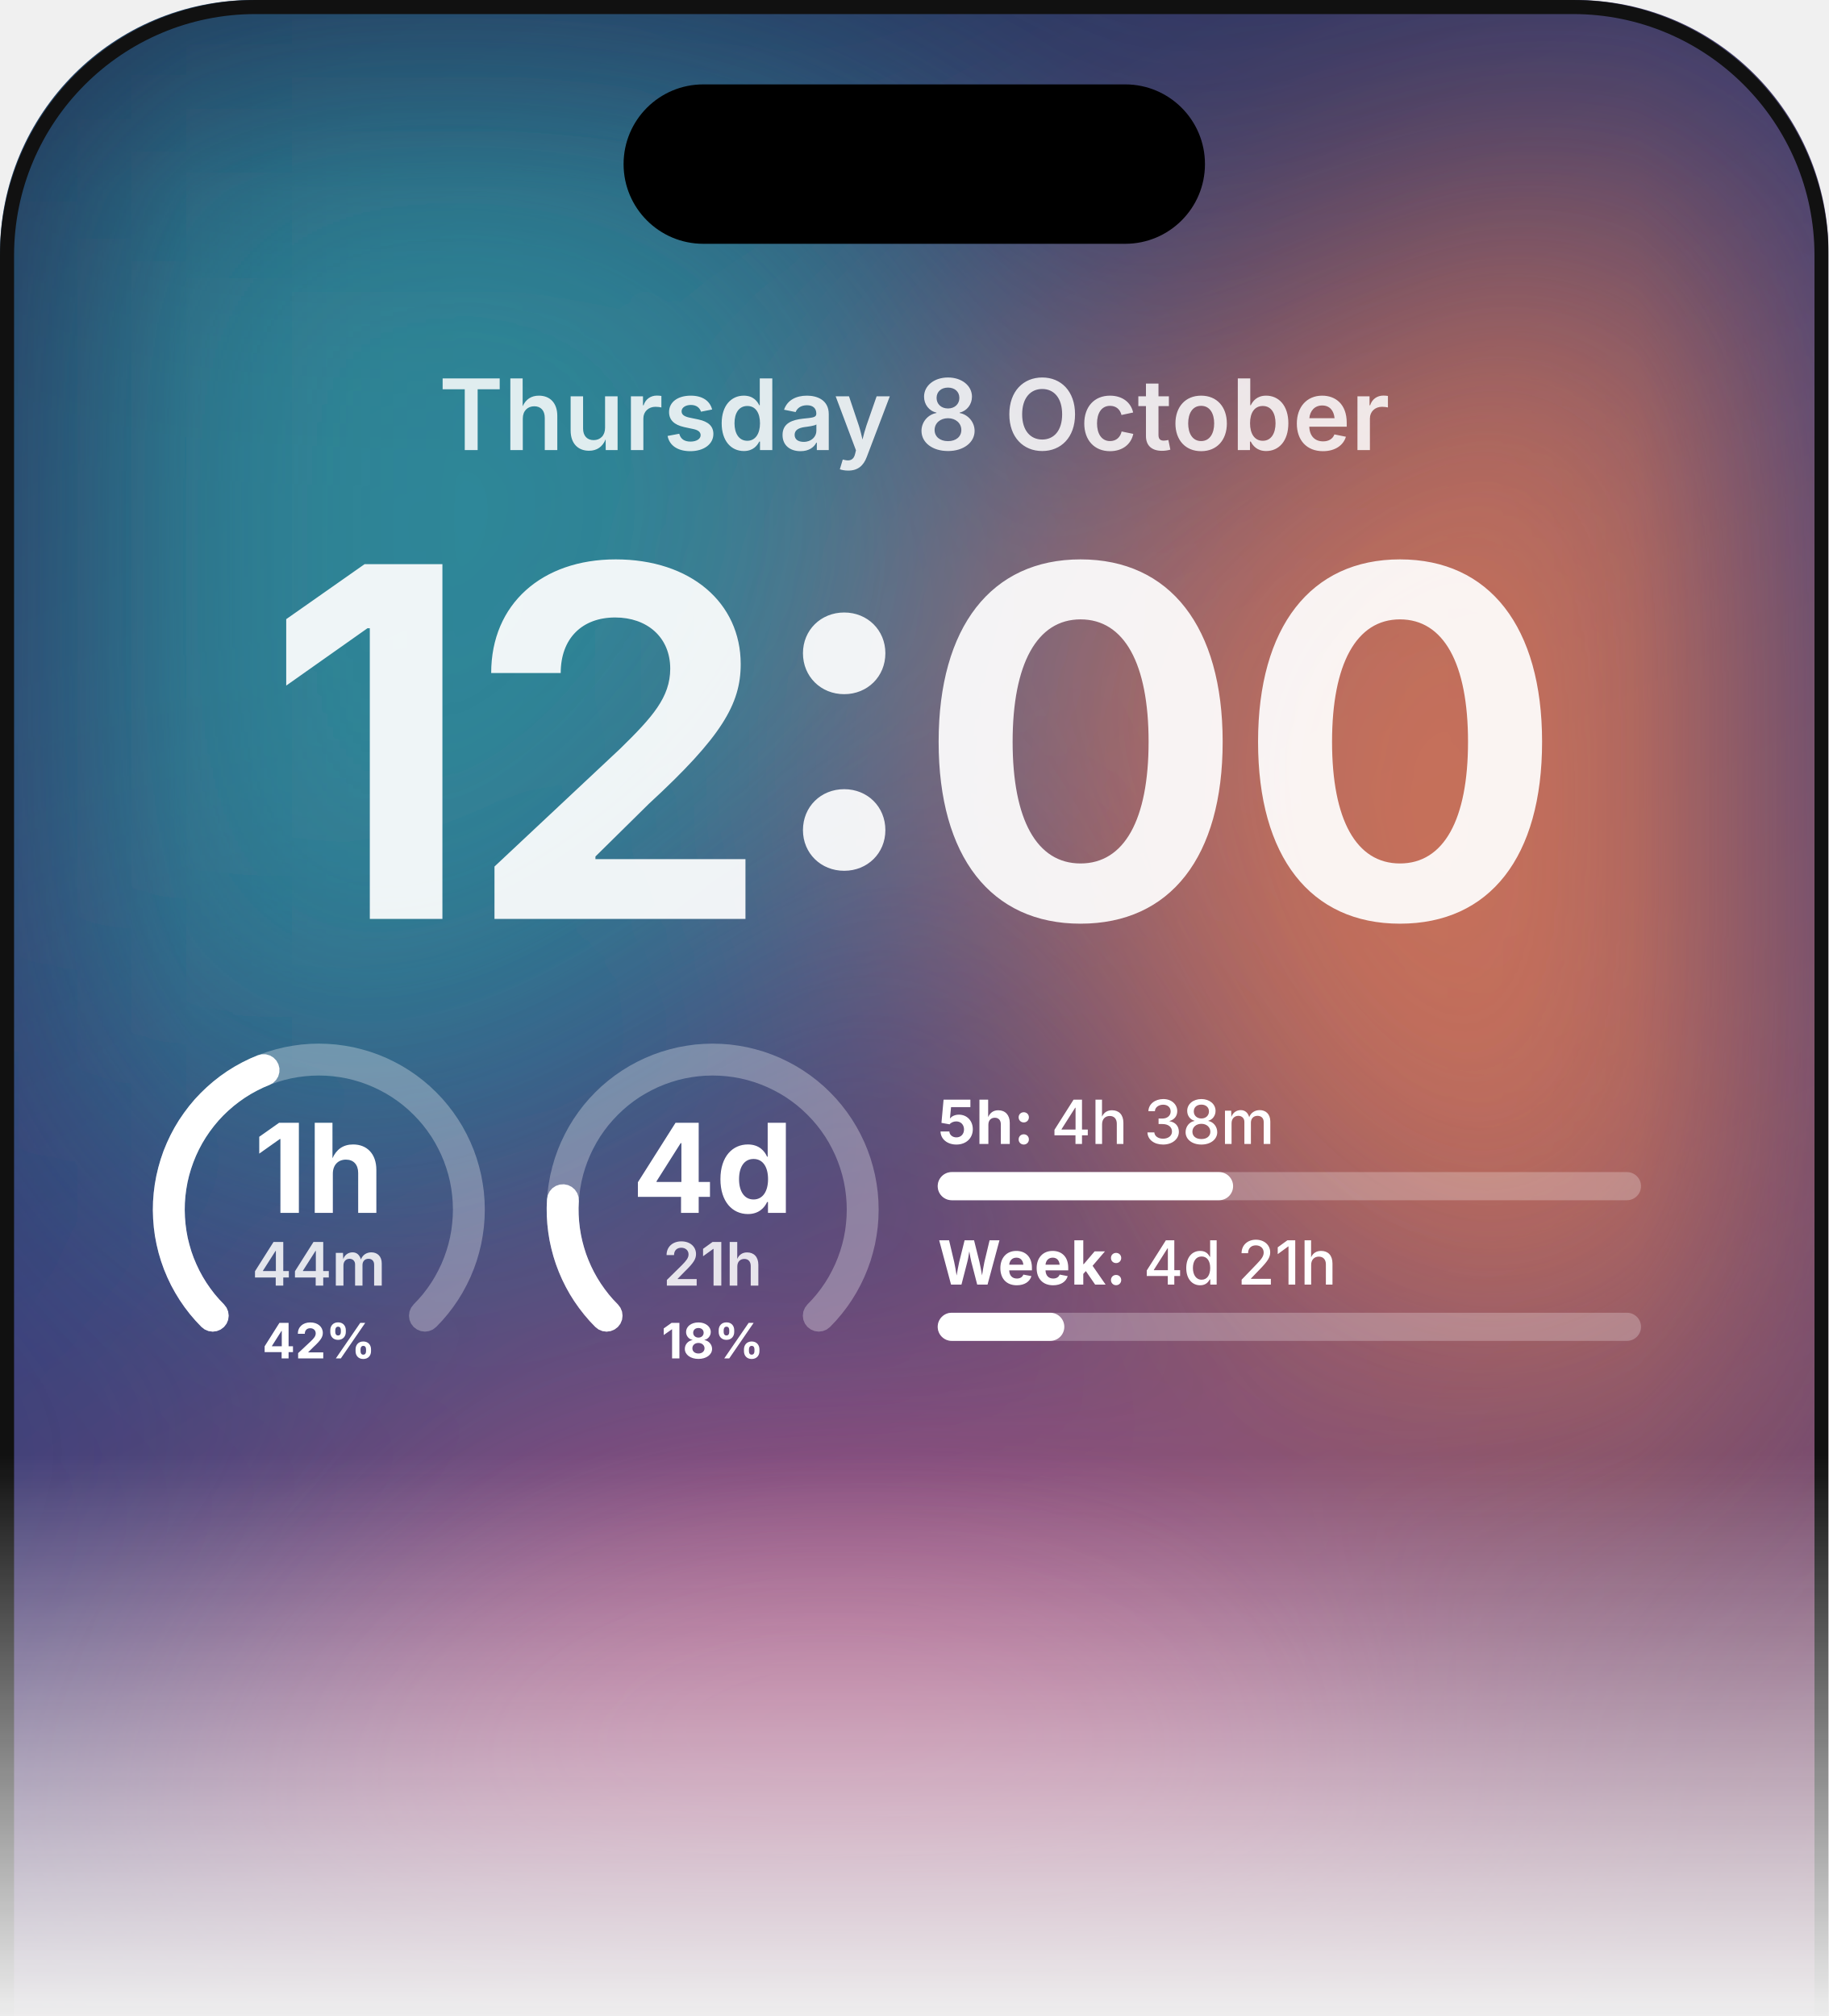
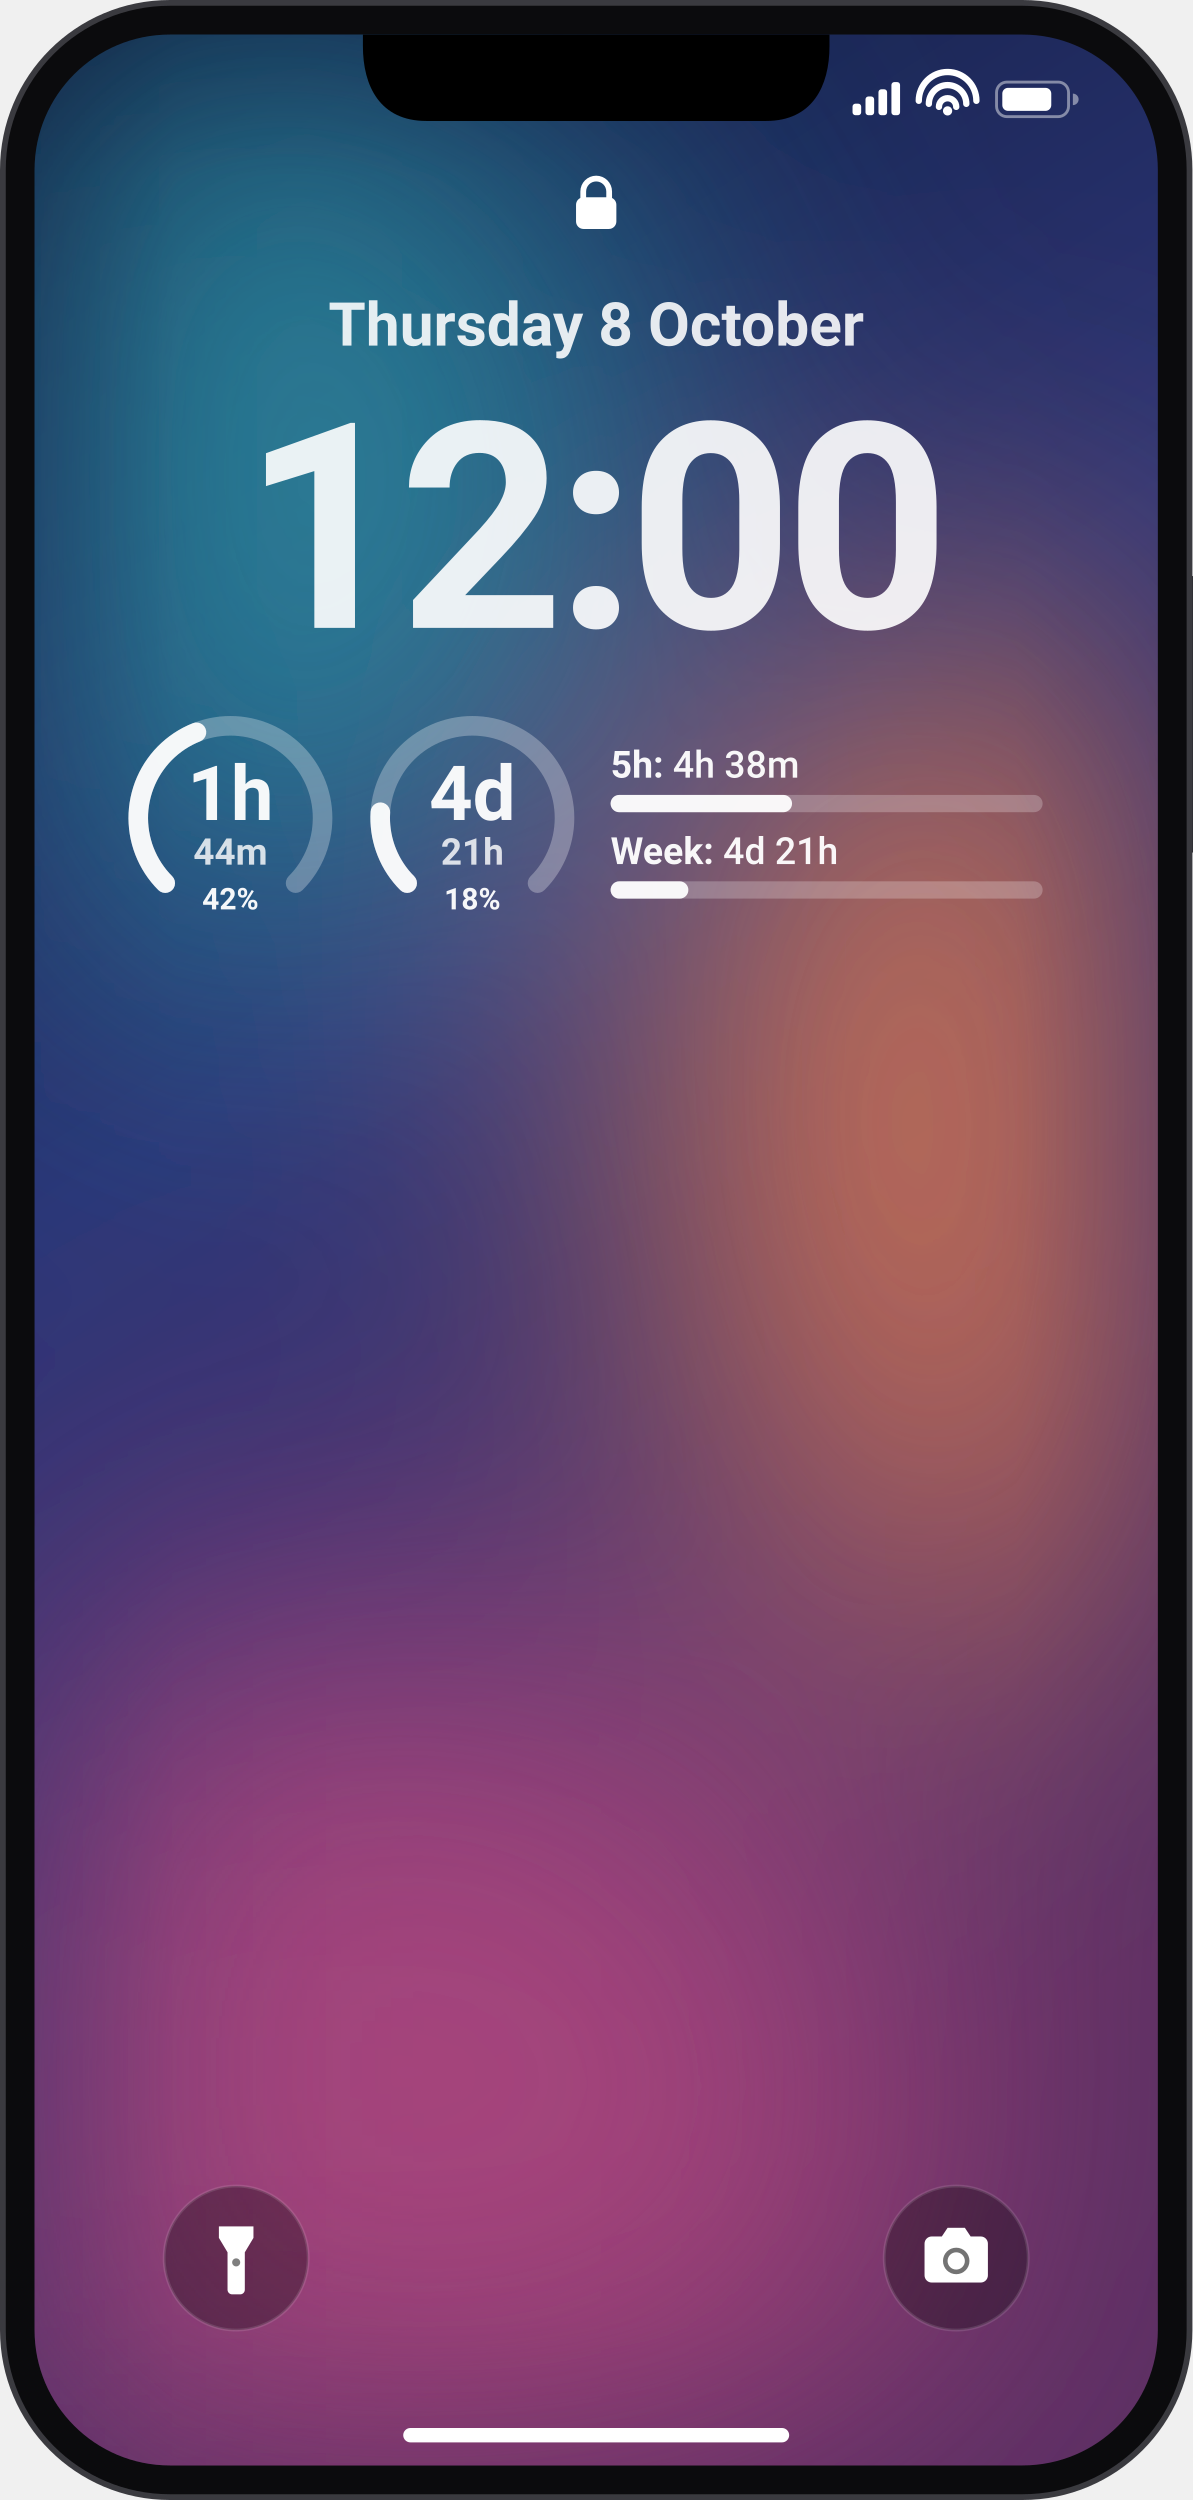
- <svg xmlns="http://www.w3.org/2000/svg" width="390" height="430" viewBox="0 0 390 430">
+ <svg xmlns="http://www.w3.org/2000/svg" width="414" height="868" viewBox="0 0 414 868">
  <defs>
    <clipPath id="screen">
-       <rect width="390" height="490" rx="54" />
+       <rect width="390" height="844" rx="47" />
    </clipPath>
-     <linearGradient id="fade" x1="0" y1="0" x2="0" y2="1">
-       <stop offset="0.72" stop-color="#fff" />
-       <stop offset="1" stop-color="#000" />
-     </linearGradient>
-     <mask id="fadeout">
-       <rect width="390" height="430" fill="url(#fade)" />
-     </mask>
  </defs>
-   <g mask="url(#fadeout)">
+   <rect x="-2" y="120" width="4" height="32" rx="1.5" fill="#2a2a2e" />
+   <rect x="-2" y="175" width="4" height="62" rx="1.5" fill="#2a2a2e" />
+   <rect x="-2" y="250" width="4" height="62" rx="1.5" fill="#2a2a2e" />
+   <rect x="412" y="200" width="4" height="96" rx="1.5" fill="#2a2a2e" />
+   <rect x="1" y="1" width="412" height="866" rx="58" fill="#0b0b0d" stroke="#3a3a3f" stroke-width="2" />
+   <g transform="translate(12,12)">
    <g clip-path="url(#screen)">
      <defs>
-         <linearGradient id="lock-base" x1="0" y1="0" x2="0.4" y2="1">
-           <stop offset="0" stop-color="#1d2b4f" />
-           <stop offset="0.5" stop-color="#3b3f7a" />
-           <stop offset="1" stop-color="#7a4a6e" />
+         <linearGradient id="lock-base" x1="0" y1="0" x2="0.3" y2="1">
+           <stop offset="0" stop-color="#0f1c3d" />
+           <stop offset="0.45" stop-color="#2c3577" />
+           <stop offset="1" stop-color="#5b2f63" />
        </linearGradient>
        <filter id="lock-blur" x="-50%" y="-50%" width="200%" height="200%">
-           <feGaussianBlur stdDeviation="43.333" />
+           <feGaussianBlur stdDeviation="65" />
        </filter>
      </defs>
-       <rect width="390" height="490" fill="url(#lock-base)" />
-       <g filter="url(#lock-blur)" opacity="0.9">
-         <circle cx="58.5" cy="98" r="148.2" fill="#2f8f9d" />
-         <circle cx="351" cy="171.5" r="132.6" fill="#d97757" />
-         <circle cx="175.5" cy="465.5" r="156" fill="#c25b8a" />
+       <rect width="390" height="844" fill="url(#lock-base)" />
+       <g filter="url(#lock-blur)" opacity="0.85">
+         <ellipse cx="39" cy="151.92" rx="175.5" ry="168.8" fill="#2a8fa3" />
+         <ellipse cx="370.5" cy="379.8" rx="156" ry="185.68" fill="#e07a4f" />
+         <ellipse cx="117" cy="717.4" rx="195" ry="168.8" fill="#b4477f" />
      </g>
-       <text x="195" y="96" text-anchor="middle" font-family="ui-rounded, 'SF Pro Rounded', 'SF Pro Display', system-ui, sans-serif" font-size="21" font-weight="600" fill="#fff" fill-opacity="0.85">Thursday 8 October</text>
-       <text x="195" y="196" text-anchor="middle" font-family="ui-rounded, 'SF Pro Rounded', 'SF Pro Display', system-ui, sans-serif" font-size="104" font-weight="700" fill="#fff" fill-opacity="0.92" letter-spacing="-2">12:00</text>
-       <g transform="translate(32,222)">
-         <clipPath id="clip0">
-           <circle cx="36" cy="36" r="36" />
-         </clipPath>
-         <g clip-path="url(#clip0)">
-           <path d="M10.97 61.03L9.69 59.69L8.49 58.28L7.36 56.81L6.31 55.28L5.34 53.7L4.46 52.07L3.66 50.4L2.95 48.69L2.33 46.94L1.81 45.16L1.37 43.36L1.04 41.54L0.79 39.7L0.65 37.85L0.6 36L0.65 34.15L0.79 32.3L1.04 30.46L1.37 28.64L1.81 26.84L2.33 25.06L2.95 23.31L3.66 21.6L4.46 19.93L5.34 18.3L6.31 16.72L7.36 15.19L8.49 13.72L9.69 12.31L10.97 10.97L12.31 9.69L13.72 8.49L15.19 7.36L16.72 6.31L18.3 5.34L19.93 4.46L21.6 3.66L23.31 2.95L25.06 2.33L26.84 1.81L28.64 1.37L30.46 1.04L32.3 0.79L34.15 0.65L36 0.6L37.85 0.65L39.7 0.79L41.54 1.04L43.36 1.37L45.16 1.81L46.94 2.33L48.69 2.95L50.4 3.66L52.07 4.46L53.7 5.34L55.28 6.31L56.81 7.36L58.28 8.49L59.69 9.69L61.03 10.97L62.31 12.31L63.51 13.72L64.64 15.19L65.69 16.72L66.66 18.3L67.54 19.93L68.34 21.6L69.05 23.31L69.67 25.06L70.19 26.84L70.63 28.64L70.96 30.46L71.21 32.3L71.35 34.15L71.4 36L71.35 37.85L71.21 39.7L70.96 41.54L70.63 43.36L70.19 45.16L69.67 46.94L69.05 48.69L68.34 50.4L67.54 52.07L66.66 53.7L65.69 55.28L64.64 56.81L63.51 58.28L62.31 59.69L61.03 61.03L60.33 61.57L59.51 61.91L58.63 62.03L57.75 61.91L56.93 61.57L56.22 61.03L55.68 60.33L55.34 59.51L55.23 58.63L55.34 57.75L55.68 56.93L56.22 56.22L57.25 55.14L58.23 54L59.14 52.81L59.99 51.58L60.77 50.3L61.48 48.98L62.13 47.63L62.7 46.25L63.2 44.84L63.63 43.4L63.98 41.95L64.25 40.47L64.44 38.99L64.56 37.5L64.6 36L64.56 34.5L64.44 33.01L64.25 31.53L63.98 30.05L63.63 28.6L63.2 27.16L62.7 25.75L62.13 24.37L61.48 23.02L60.77 21.7L59.99 20.42L59.14 19.19L58.23 18L57.25 16.86L56.22 15.78L55.14 14.75L54 13.77L52.81 12.86L51.58 12.01L50.3 11.23L48.98 10.52L47.63 9.87L46.25 9.3L44.84 8.8L43.4 8.37L41.95 8.02L40.47 7.75L38.99 7.56L37.5 7.44L36 7.4L34.5 7.44L33.01 7.56L31.53 7.75L30.05 8.02L28.6 8.37L27.16 8.8L25.75 9.3L24.37 9.87L23.02 10.52L21.7 11.23L20.42 12.01L19.19 12.86L18 13.77L16.86 14.75L15.78 15.78L14.75 16.86L13.77 18L12.86 19.19L12.01 20.42L11.23 21.7L10.52 23.02L9.87 24.37L9.3 25.75L8.8 27.16L8.37 28.6L8.02 30.05L7.75 31.53L7.56 33.01L7.44 34.5L7.4 36L7.44 37.5L7.56 38.99L7.75 40.47L8.02 41.95L8.37 43.4L8.8 44.84L9.3 46.25L9.87 47.63L10.52 48.98L11.23 50.3L12.01 51.58L12.86 52.81L13.77 54L14.75 55.14L15.78 56.22L16.32 56.93L16.66 57.75L16.77 58.63L16.66 59.51L16.32 60.33L15.78 61.03L15.07 61.57L14.25 61.91L13.37 62.03L12.49 61.91L11.67 61.57L10.97 61.03Z" fill="#fff" fill-opacity="0.3" />
-           <path d="M10.97 61.03L9.7 59.69L8.5 58.29L7.38 56.83L6.33 55.31L5.37 53.74L4.48 52.12L3.69 50.46L2.98 48.76L2.36 47.02L1.83 45.26L1.4 43.47L1.05 41.65L0.81 39.83L0.66 37.99L0.6 36.15L0.64 34.3L0.78 32.46L1.01 30.64L1.34 28.82L1.76 27.03L2.27 25.26L2.87 23.51L3.57 21.81L4.35 20.14L5.22 18.51L6.17 16.93L7.21 15.41L8.32 13.93L9.5 12.52L10.76 11.18L12.09 9.9L13.48 8.69L14.93 7.55L16.44 6.49L18.01 5.51L19.62 4.62L21.27 3.81L22.97 3.09L23.83 2.87L24.72 2.88L25.57 3.13L26.33 3.58L26.95 4.22L27.38 5L27.6 5.86L27.58 6.74L27.34 7.6L26.88 8.36L26.25 8.98L25.47 9.41L24.1 9.99L22.76 10.65L21.46 11.37L20.2 12.16L18.98 13.02L17.81 13.93L16.68 14.91L15.61 15.94L14.59 17.03L13.64 18.17L12.74 19.36L11.9 20.6L11.13 21.87L10.43 23.18L9.8 24.53L9.24 25.91L8.75 27.32L8.33 28.75L7.99 30.2L7.73 31.67L7.54 33.14L7.43 34.63L7.4 36.12L7.45 37.61L7.57 39.09L7.77 40.57L8.04 42.03L8.4 43.48L8.82 44.91L9.32 46.31L9.9 47.68L10.54 49.03L11.25 50.33L12.03 51.6L12.88 52.83L13.78 54.01L14.75 55.14L15.78 56.22L16.32 56.93L16.66 57.75L16.77 58.63L16.66 59.51L16.32 60.33L15.78 61.03L15.07 61.57L14.25 61.91L13.37 62.03L12.49 61.91L11.67 61.57L10.97 61.03Z" fill="#fff" fill-opacity="1" />
-           <text x="36" y="36.7" text-anchor="middle" font-family="ui-rounded, 'SF Pro Rounded', 'SF Pro Display', system-ui, sans-serif" font-weight="700" font-size="26.4" fill="#fff" fill-opacity="1">1h</text>
-           <text x="36" y="52.21" text-anchor="middle" font-family="ui-rounded, 'SF Pro Rounded', 'SF Pro Display', system-ui, sans-serif" font-weight="600" font-size="12.8" fill="#fff" fill-opacity="0.85">44m</text>
-           <text x="36" y="67.74" text-anchor="middle" font-family="ui-rounded, 'SF Pro Rounded', 'SF Pro Display', system-ui, sans-serif" font-weight="700" font-size="10.4" fill="#fff" fill-opacity="1">42%</text>
+       <path d="M114 0 h162 v4 a8 8 0 0 1 -0 0 c0 14 -6 26 -22 26 h-118 c-16 0 -22 -12 -22 -26 z" fill="#000" />
+       <rect x="284" y="24" width="3" height="4" rx="1" fill="#fff" />
+       <rect x="288.5" y="21.5" width="3" height="6.5" rx="1" fill="#fff" />
+       <rect x="293" y="19" width="3" height="9" rx="1" fill="#fff" />
+       <rect x="297.5" y="16.5" width="3" height="11.5" rx="1" fill="#fff" />
+       <path d="M307 23 A10 10 0 0 1 327 23" fill="none" stroke="#fff" stroke-width="2.2" stroke-linecap="round" opacity="1" />
+       <path d="M310.5 24.05 A6.5 6.5 0 0 1 323.5 24.05" fill="none" stroke="#fff" stroke-width="2.2" stroke-linecap="round" opacity="1" />
+       <path d="M314 25.1 A3 3 0 0 1 320 25.1" fill="none" stroke="#fff" stroke-width="2.2" stroke-linecap="round" opacity="1" />
+       <circle cx="317" cy="26.5" r="1.6" fill="#fff" />
+       <rect x="334" y="16.5" width="25" height="12" rx="3.6" fill="none" stroke="#fff" stroke-opacity="0.45" stroke-width="1" />
+       <rect x="336" y="18.5" width="17" height="8" rx="2" fill="#fff" />
+       <path d="M360.5 20.5 a2 2 0 0 1 0 4" fill="#fff" fill-opacity="0.45" />
+       <path d="M190.5 57 v-2.5 a4.5 4.5 0 0 1 9 0 v2.5" fill="none" stroke="#fff" stroke-width="2" />
+       <rect x="188" y="56.5" width="14" height="11" rx="2.6" fill="#fff" />
+       <text x="195" y="108" text-anchor="middle" font-family="ui-rounded, 'SF Pro Rounded', -apple-system, BlinkMacSystemFont, 'Segoe UI', Roboto, sans-serif" font-size="21" font-weight="600" fill="#fff" fill-opacity="0.88">Thursday 8 October</text>
+       <text x="195" y="206" text-anchor="middle" font-family="-apple-system, BlinkMacSystemFont, 'SF Pro Display', 'Segoe UI', Roboto, sans-serif" font-size="100" font-weight="600" fill="#fff" fill-opacity="0.9" letter-spacing="-3">12:00</text>
+       <g opacity="0.95">
+         <g transform="translate(32,236)">
+           <clipPath id="clip0">
+             <circle cx="36" cy="36" r="36" />
+           </clipPath>
+           <g clip-path="url(#clip0)">
+             <path d="M10.97 61.03L9.69 59.69L8.49 58.28L7.36 56.81L6.31 55.28L5.34 53.7L4.46 52.07L3.66 50.4L2.95 48.69L2.33 46.94L1.81 45.16L1.37 43.36L1.04 41.54L0.79 39.7L0.65 37.85L0.6 36L0.65 34.15L0.79 32.3L1.04 30.46L1.37 28.64L1.81 26.84L2.33 25.06L2.95 23.31L3.66 21.6L4.46 19.93L5.34 18.3L6.31 16.72L7.36 15.19L8.49 13.72L9.69 12.31L10.97 10.97L12.31 9.69L13.72 8.49L15.19 7.36L16.72 6.31L18.3 5.34L19.93 4.46L21.6 3.66L23.31 2.95L25.06 2.33L26.84 1.81L28.64 1.37L30.46 1.04L32.3 0.79L34.15 0.65L36 0.6L37.85 0.65L39.7 0.79L41.54 1.04L43.36 1.37L45.16 1.81L46.94 2.33L48.69 2.95L50.4 3.66L52.07 4.46L53.7 5.34L55.28 6.31L56.81 7.36L58.28 8.49L59.69 9.69L61.03 10.97L62.31 12.31L63.51 13.72L64.64 15.19L65.69 16.72L66.66 18.3L67.54 19.93L68.34 21.6L69.05 23.31L69.67 25.06L70.19 26.84L70.63 28.64L70.96 30.46L71.21 32.3L71.35 34.15L71.4 36L71.35 37.85L71.21 39.7L70.96 41.54L70.63 43.36L70.19 45.16L69.67 46.94L69.05 48.69L68.34 50.4L67.54 52.07L66.66 53.7L65.69 55.28L64.64 56.81L63.51 58.28L62.31 59.69L61.03 61.03L60.33 61.57L59.51 61.91L58.63 62.03L57.75 61.91L56.93 61.57L56.22 61.03L55.68 60.33L55.34 59.51L55.23 58.63L55.34 57.75L55.68 56.93L56.22 56.22L57.25 55.14L58.23 54L59.14 52.81L59.99 51.58L60.77 50.3L61.48 48.98L62.13 47.63L62.7 46.25L63.2 44.84L63.63 43.4L63.98 41.95L64.25 40.47L64.44 38.99L64.56 37.5L64.6 36L64.56 34.5L64.44 33.01L64.25 31.53L63.98 30.05L63.63 28.6L63.2 27.16L62.7 25.75L62.13 24.37L61.48 23.02L60.77 21.7L59.99 20.42L59.14 19.19L58.23 18L57.25 16.86L56.22 15.78L55.14 14.75L54 13.77L52.81 12.86L51.58 12.01L50.3 11.23L48.98 10.52L47.63 9.87L46.25 9.3L44.84 8.8L43.4 8.37L41.95 8.02L40.47 7.75L38.99 7.56L37.5 7.44L36 7.4L34.5 7.44L33.01 7.56L31.53 7.75L30.05 8.02L28.6 8.37L27.16 8.8L25.75 9.3L24.37 9.87L23.02 10.52L21.7 11.23L20.42 12.01L19.19 12.86L18 13.77L16.86 14.75L15.78 15.78L14.75 16.86L13.77 18L12.86 19.19L12.01 20.42L11.23 21.7L10.52 23.02L9.87 24.37L9.3 25.75L8.8 27.16L8.37 28.6L8.02 30.05L7.75 31.53L7.56 33.01L7.44 34.5L7.4 36L7.44 37.5L7.56 38.99L7.75 40.47L8.02 41.95L8.37 43.4L8.8 44.84L9.3 46.25L9.87 47.63L10.52 48.98L11.23 50.3L12.01 51.58L12.86 52.81L13.77 54L14.75 55.14L15.78 56.22L16.32 56.93L16.66 57.75L16.77 58.63L16.66 59.51L16.32 60.33L15.78 61.03L15.07 61.57L14.25 61.91L13.37 62.03L12.49 61.91L11.67 61.57L10.97 61.03Z" fill="#fff" fill-opacity="0.3" />
+             <path d="M10.97 61.03L9.7 59.69L8.5 58.29L7.38 56.83L6.33 55.31L5.37 53.74L4.48 52.12L3.69 50.46L2.98 48.76L2.36 47.02L1.83 45.26L1.4 43.47L1.05 41.65L0.81 39.83L0.66 37.99L0.6 36.15L0.64 34.3L0.78 32.46L1.01 30.64L1.34 28.82L1.76 27.03L2.27 25.26L2.87 23.51L3.57 21.81L4.35 20.14L5.22 18.51L6.17 16.93L7.21 15.41L8.32 13.93L9.5 12.52L10.76 11.18L12.09 9.9L13.48 8.69L14.93 7.55L16.44 6.49L18.01 5.51L19.62 4.62L21.27 3.81L22.97 3.09L23.83 2.87L24.72 2.88L25.57 3.13L26.33 3.58L26.95 4.22L27.38 5L27.6 5.86L27.58 6.74L27.34 7.6L26.88 8.36L26.25 8.98L25.47 9.41L24.1 9.99L22.76 10.65L21.46 11.37L20.2 12.16L18.98 13.02L17.81 13.93L16.68 14.91L15.61 15.94L14.59 17.03L13.64 18.17L12.74 19.36L11.9 20.6L11.13 21.87L10.43 23.18L9.8 24.53L9.24 25.91L8.75 27.32L8.33 28.75L7.99 30.2L7.73 31.67L7.54 33.14L7.43 34.63L7.4 36.12L7.45 37.61L7.57 39.09L7.77 40.57L8.04 42.03L8.4 43.48L8.82 44.91L9.32 46.31L9.9 47.68L10.54 49.03L11.25 50.33L12.03 51.6L12.88 52.83L13.78 54.01L14.75 55.14L15.78 56.22L16.32 56.93L16.66 57.75L16.77 58.63L16.66 59.51L16.32 60.33L15.78 61.03L15.07 61.57L14.25 61.91L13.37 62.03L12.49 61.91L11.67 61.57L10.97 61.03Z" fill="#fff" fill-opacity="1" />
+             <text x="36" y="36.7" text-anchor="middle" font-family="ui-rounded, 'SF Pro Rounded', -apple-system, BlinkMacSystemFont, 'Segoe UI', Roboto, sans-serif" font-weight="700" font-size="26.4" fill="#fff" fill-opacity="1">1h</text>
+             <text x="36" y="52.21" text-anchor="middle" font-family="ui-rounded, 'SF Pro Rounded', -apple-system, BlinkMacSystemFont, 'Segoe UI', Roboto, sans-serif" font-weight="600" font-size="12.8" fill="#fff" fill-opacity="0.85">44m</text>
+             <text x="36" y="67.74" text-anchor="middle" font-family="ui-rounded, 'SF Pro Rounded', -apple-system, BlinkMacSystemFont, 'Segoe UI', Roboto, sans-serif" font-weight="700" font-size="10.4" fill="#fff" fill-opacity="1">42%</text>
+           </g>
+         </g>
+         <g transform="translate(116,236)">
+           <clipPath id="clip1">
+             <circle cx="36" cy="36" r="36" />
+           </clipPath>
+           <g clip-path="url(#clip1)">
+             <path d="M10.97 61.03L9.69 59.69L8.49 58.28L7.36 56.81L6.31 55.28L5.34 53.7L4.46 52.07L3.66 50.4L2.95 48.69L2.33 46.94L1.81 45.16L1.37 43.36L1.04 41.54L0.79 39.7L0.65 37.85L0.6 36L0.65 34.15L0.79 32.3L1.04 30.46L1.37 28.64L1.81 26.84L2.33 25.06L2.95 23.31L3.66 21.6L4.46 19.93L5.34 18.3L6.31 16.72L7.36 15.19L8.49 13.72L9.69 12.31L10.97 10.97L12.31 9.69L13.72 8.49L15.19 7.36L16.72 6.31L18.3 5.34L19.93 4.46L21.6 3.66L23.31 2.95L25.06 2.33L26.84 1.81L28.64 1.37L30.46 1.04L32.3 0.79L34.15 0.65L36 0.6L37.85 0.65L39.7 0.79L41.54 1.04L43.36 1.37L45.16 1.81L46.94 2.33L48.69 2.95L50.4 3.66L52.07 4.46L53.7 5.34L55.28 6.31L56.81 7.36L58.28 8.49L59.69 9.69L61.03 10.97L62.31 12.31L63.51 13.72L64.64 15.19L65.69 16.72L66.66 18.3L67.54 19.93L68.34 21.6L69.05 23.31L69.67 25.06L70.19 26.84L70.63 28.64L70.96 30.46L71.21 32.3L71.35 34.15L71.4 36L71.35 37.85L71.21 39.7L70.96 41.54L70.63 43.36L70.19 45.16L69.67 46.94L69.05 48.69L68.34 50.4L67.54 52.07L66.66 53.7L65.69 55.28L64.64 56.81L63.51 58.28L62.31 59.69L61.03 61.03L60.33 61.57L59.51 61.91L58.63 62.03L57.75 61.91L56.93 61.57L56.22 61.03L55.68 60.33L55.34 59.51L55.23 58.63L55.34 57.75L55.68 56.93L56.22 56.22L57.25 55.14L58.23 54L59.14 52.81L59.99 51.58L60.77 50.3L61.48 48.98L62.13 47.63L62.7 46.25L63.2 44.84L63.63 43.4L63.98 41.95L64.25 40.47L64.44 38.99L64.56 37.5L64.6 36L64.56 34.5L64.44 33.01L64.25 31.53L63.98 30.05L63.63 28.6L63.2 27.16L62.7 25.75L62.13 24.37L61.48 23.02L60.77 21.7L59.99 20.42L59.14 19.19L58.23 18L57.25 16.86L56.22 15.78L55.14 14.75L54 13.77L52.81 12.86L51.58 12.01L50.3 11.23L48.98 10.52L47.63 9.87L46.25 9.3L44.84 8.8L43.4 8.37L41.95 8.02L40.47 7.75L38.99 7.56L37.5 7.44L36 7.4L34.5 7.44L33.01 7.56L31.53 7.75L30.05 8.02L28.6 8.37L27.16 8.8L25.75 9.3L24.37 9.87L23.02 10.52L21.7 11.23L20.42 12.01L19.19 12.86L18 13.77L16.86 14.75L15.78 15.78L14.75 16.86L13.77 18L12.86 19.19L12.01 20.42L11.23 21.7L10.52 23.02L9.87 24.37L9.3 25.75L8.8 27.16L8.37 28.6L8.02 30.05L7.75 31.53L7.56 33.01L7.44 34.5L7.4 36L7.44 37.5L7.56 38.99L7.75 40.47L8.02 41.95L8.37 43.4L8.8 44.84L9.3 46.25L9.87 47.63L10.52 48.98L11.23 50.3L12.01 51.58L12.86 52.81L13.77 54L14.75 55.14L15.78 56.22L16.32 56.93L16.66 57.75L16.77 58.63L16.66 59.51L16.32 60.33L15.78 61.03L15.07 61.57L14.25 61.91L13.37 62.03L12.49 61.91L11.67 61.57L10.97 61.03Z" fill="#fff" fill-opacity="0.3" />
+             <path d="M10.97 61.03L9.75 59.75L8.6 58.41L7.52 57.02L6.5 55.57L5.56 54.08L4.7 52.54L3.91 50.95L3.21 49.34L2.58 47.68L2.04 46L1.59 44.3L1.21 42.57L0.93 40.83L0.73 39.07L0.62 37.31L0.6 35.54L0.67 33.78L0.84 32.91L1.23 32.11L1.81 31.44L2.55 30.95L3.39 30.66L4.28 30.6L5.15 30.77L5.94 31.16L6.61 31.74L7.11 32.48L7.4 33.32L7.46 34.2L7.4 35.63L7.42 37.06L7.51 38.48L7.67 39.9L7.9 41.31L8.2 42.7L8.57 44.08L9 45.44L9.51 46.77L10.08 48.08L10.71 49.36L11.41 50.6L12.17 51.81L12.99 52.98L13.86 54.11L14.79 55.19L15.78 56.22L16.32 56.93L16.66 57.75L16.77 58.63L16.66 59.51L16.32 60.33L15.78 61.03L15.07 61.57L14.25 61.91L13.37 62.03L12.49 61.91L11.67 61.57L10.97 61.03Z" fill="#fff" fill-opacity="1" />
+             <text x="36" y="36.7" text-anchor="middle" font-family="ui-rounded, 'SF Pro Rounded', -apple-system, BlinkMacSystemFont, 'Segoe UI', Roboto, sans-serif" font-weight="700" font-size="26.4" fill="#fff" fill-opacity="1">4d</text>
+             <text x="36" y="52.21" text-anchor="middle" font-family="ui-rounded, 'SF Pro Rounded', -apple-system, BlinkMacSystemFont, 'Segoe UI', Roboto, sans-serif" font-weight="600" font-size="12.8" fill="#fff" fill-opacity="0.85">21h</text>
+             <text x="36" y="67.74" text-anchor="middle" font-family="ui-rounded, 'SF Pro Rounded', -apple-system, BlinkMacSystemFont, 'Segoe UI', Roboto, sans-serif" font-weight="700" font-size="10.4" fill="#fff" fill-opacity="1">18%</text>
+           </g>
+         </g>
+         <g transform="translate(200,244)">
+           <text x="0" y="14" font-family="ui-rounded, 'SF Pro Rounded', -apple-system, BlinkMacSystemFont, 'Segoe UI', Roboto, sans-serif" font-size="13" fill="#fff">
+             <tspan font-weight="700">5h:</tspan>
+             <tspan font-weight="500">4h 38m</tspan>
+           </text>
+           <g transform="translate(0,20)">
+             <rect x="0" y="0" width="150" height="6" rx="3" fill="#fff" fill-opacity="0.25" />
+             <rect x="0" y="0" width="63" height="6" rx="3" fill="#fff" fill-opacity="1" />
+           </g>
+           <text x="0" y="44" font-family="ui-rounded, 'SF Pro Rounded', -apple-system, BlinkMacSystemFont, 'Segoe UI', Roboto, sans-serif" font-size="13" fill="#fff">
+             <tspan font-weight="700">Week:</tspan>
+             <tspan font-weight="500">4d 21h</tspan>
+           </text>
+           <g transform="translate(0,50)">
+             <rect x="0" y="0" width="150" height="6" rx="3" fill="#fff" fill-opacity="0.25" />
+             <rect x="0" y="0" width="27" height="6" rx="3" fill="#fff" fill-opacity="1" />
+           </g>
        </g>
      </g>
-       <g transform="translate(116,222)">
-         <clipPath id="clip1">
-           <circle cx="36" cy="36" r="36" />
-         </clipPath>
-         <g clip-path="url(#clip1)">
-           <path d="M10.97 61.03L9.69 59.69L8.49 58.28L7.36 56.81L6.31 55.28L5.34 53.7L4.46 52.07L3.66 50.4L2.95 48.69L2.33 46.94L1.81 45.16L1.37 43.36L1.04 41.54L0.79 39.7L0.65 37.85L0.6 36L0.65 34.15L0.79 32.3L1.04 30.46L1.37 28.64L1.81 26.84L2.33 25.06L2.95 23.31L3.66 21.6L4.46 19.93L5.34 18.3L6.31 16.72L7.36 15.19L8.49 13.72L9.69 12.31L10.97 10.97L12.31 9.69L13.72 8.49L15.19 7.36L16.72 6.31L18.3 5.34L19.93 4.46L21.6 3.66L23.31 2.95L25.06 2.33L26.84 1.81L28.64 1.37L30.46 1.04L32.3 0.79L34.15 0.65L36 0.6L37.85 0.65L39.7 0.79L41.54 1.04L43.36 1.37L45.16 1.81L46.94 2.33L48.69 2.95L50.4 3.66L52.07 4.46L53.7 5.34L55.28 6.31L56.81 7.36L58.28 8.49L59.69 9.69L61.03 10.97L62.31 12.31L63.51 13.72L64.64 15.19L65.69 16.72L66.66 18.3L67.54 19.93L68.34 21.6L69.05 23.31L69.67 25.06L70.19 26.84L70.63 28.64L70.96 30.46L71.21 32.3L71.35 34.15L71.4 36L71.35 37.85L71.21 39.7L70.96 41.54L70.63 43.36L70.19 45.16L69.67 46.94L69.05 48.69L68.34 50.4L67.54 52.07L66.66 53.7L65.69 55.28L64.64 56.81L63.51 58.28L62.31 59.69L61.03 61.03L60.33 61.57L59.51 61.91L58.63 62.03L57.75 61.91L56.93 61.57L56.22 61.03L55.68 60.33L55.34 59.51L55.23 58.63L55.34 57.75L55.68 56.93L56.22 56.22L57.25 55.14L58.23 54L59.14 52.81L59.99 51.58L60.77 50.3L61.48 48.98L62.13 47.63L62.7 46.25L63.2 44.84L63.63 43.4L63.98 41.95L64.25 40.47L64.44 38.99L64.56 37.5L64.6 36L64.56 34.5L64.44 33.01L64.25 31.53L63.98 30.05L63.63 28.6L63.2 27.16L62.7 25.75L62.13 24.37L61.48 23.02L60.77 21.7L59.99 20.42L59.14 19.19L58.23 18L57.25 16.86L56.22 15.78L55.14 14.75L54 13.77L52.81 12.86L51.58 12.01L50.3 11.23L48.98 10.52L47.63 9.87L46.25 9.3L44.84 8.8L43.4 8.37L41.95 8.02L40.47 7.75L38.99 7.56L37.5 7.44L36 7.4L34.5 7.44L33.01 7.56L31.53 7.75L30.05 8.02L28.6 8.37L27.16 8.8L25.75 9.3L24.37 9.87L23.02 10.52L21.7 11.23L20.42 12.01L19.19 12.86L18 13.77L16.86 14.75L15.78 15.78L14.75 16.86L13.77 18L12.86 19.19L12.01 20.42L11.23 21.7L10.52 23.02L9.87 24.37L9.3 25.75L8.8 27.16L8.37 28.6L8.02 30.05L7.75 31.53L7.56 33.01L7.44 34.5L7.4 36L7.44 37.5L7.56 38.99L7.75 40.47L8.02 41.95L8.37 43.4L8.8 44.84L9.3 46.25L9.87 47.63L10.52 48.98L11.23 50.3L12.01 51.58L12.86 52.81L13.77 54L14.75 55.14L15.78 56.22L16.32 56.93L16.66 57.75L16.77 58.63L16.66 59.51L16.32 60.33L15.78 61.03L15.07 61.57L14.25 61.91L13.37 62.03L12.49 61.91L11.67 61.57L10.97 61.03Z" fill="#fff" fill-opacity="0.3" />
-           <path d="M10.97 61.03L9.75 59.75L8.6 58.41L7.52 57.02L6.5 55.57L5.56 54.08L4.7 52.54L3.91 50.95L3.21 49.34L2.58 47.68L2.04 46L1.59 44.3L1.21 42.57L0.93 40.83L0.73 39.07L0.62 37.31L0.6 35.54L0.67 33.78L0.84 32.91L1.23 32.11L1.81 31.44L2.55 30.95L3.39 30.66L4.28 30.6L5.15 30.77L5.94 31.16L6.61 31.74L7.11 32.48L7.4 33.32L7.46 34.2L7.4 35.63L7.42 37.06L7.51 38.48L7.67 39.9L7.9 41.31L8.2 42.7L8.57 44.08L9 45.44L9.51 46.77L10.08 48.08L10.71 49.36L11.41 50.6L12.17 51.81L12.99 52.98L13.86 54.11L14.79 55.19L15.78 56.22L16.32 56.93L16.66 57.75L16.77 58.63L16.66 59.51L16.32 60.33L15.78 61.03L15.07 61.57L14.25 61.91L13.37 62.03L12.49 61.91L11.67 61.57L10.97 61.03Z" fill="#fff" fill-opacity="1" />
-           <text x="36" y="36.7" text-anchor="middle" font-family="ui-rounded, 'SF Pro Rounded', 'SF Pro Display', system-ui, sans-serif" font-weight="700" font-size="26.4" fill="#fff" fill-opacity="1">4d</text>
-           <text x="36" y="52.21" text-anchor="middle" font-family="ui-rounded, 'SF Pro Rounded', 'SF Pro Display', system-ui, sans-serif" font-weight="600" font-size="12.8" fill="#fff" fill-opacity="0.85">21h</text>
-           <text x="36" y="67.74" text-anchor="middle" font-family="ui-rounded, 'SF Pro Rounded', 'SF Pro Display', system-ui, sans-serif" font-weight="700" font-size="10.4" fill="#fff" fill-opacity="1">18%</text>
-         </g>
-       </g>
-       <g transform="translate(200,230)">
-         <text x="0" y="14" font-family="ui-rounded, 'SF Pro Rounded', 'SF Pro Display', system-ui, sans-serif" font-size="13" fill="#fff">
-           <tspan font-weight="700">5h:</tspan>
-           <tspan font-weight="500">4h 38m</tspan>
-         </text>
-         <g transform="translate(0,20)">
-           <rect x="0" y="0" width="150" height="6" rx="3" fill="#fff" fill-opacity="0.25" />
-           <rect x="0" y="0" width="63" height="6" rx="3" fill="#fff" fill-opacity="1" />
-         </g>
-         <text x="0" y="44" font-family="ui-rounded, 'SF Pro Rounded', 'SF Pro Display', system-ui, sans-serif" font-size="13" fill="#fff">
-           <tspan font-weight="700">Week:</tspan>
-           <tspan font-weight="500">4d 21h</tspan>
-         </text>
-         <g transform="translate(0,50)">
-           <rect x="0" y="0" width="150" height="6" rx="3" fill="#fff" fill-opacity="0.25" />
-           <rect x="0" y="0" width="27" height="6" rx="3" fill="#fff" fill-opacity="1" />
-         </g>
-       </g>
-       <rect x="133" y="18" width="124" height="34" rx="17" fill="#000" />
+       <circle cx="70" cy="772" r="25" fill="#000" fill-opacity="0.32" />
+       <circle cx="70" cy="772" r="25" fill="none" stroke="#fff" stroke-opacity="0.12" />
+       <path d="M64 761 h12 v4 l-3 5 v13 a1.6 1.6 0 0 1 -1.6 1.6 h-2.8 a1.6 1.6 0 0 1 -1.6 -1.6 v-13 l-3 -5 z" fill="#fff" />
+       <circle cx="70" cy="773.5" r="1.4" fill="#000" fill-opacity="0.5" />
+       <circle cx="320" cy="772" r="25" fill="#000" fill-opacity="0.32" />
+       <circle cx="320" cy="772" r="25" fill="none" stroke="#fff" stroke-opacity="0.12" />
+       <path d="M309 767 a2.5 2.5 0 0 1 2.5 -2.5 h3.5 l2 -3 h6 l2 3 h3.5 a2.5 2.5 0 0 1 2.5 2.5 v11 a2.5 2.5 0 0 1 -2.5 2.5 h-17 a2.5 2.5 0 0 1 -2.5 -2.5 z" fill="#fff" />
+       <circle cx="320" cy="773" r="4.6" fill="#000" fill-opacity="0.55" />
+       <circle cx="320" cy="773" r="3" fill="#fff" />
+       <rect x="128" y="831" width="134" height="5" rx="2.5" fill="#fff" />
    </g>
-     <rect x="1.5" y="1.5" width="387" height="490" rx="53" fill="none" stroke="#111" stroke-width="3" />
  </g>
</svg>
